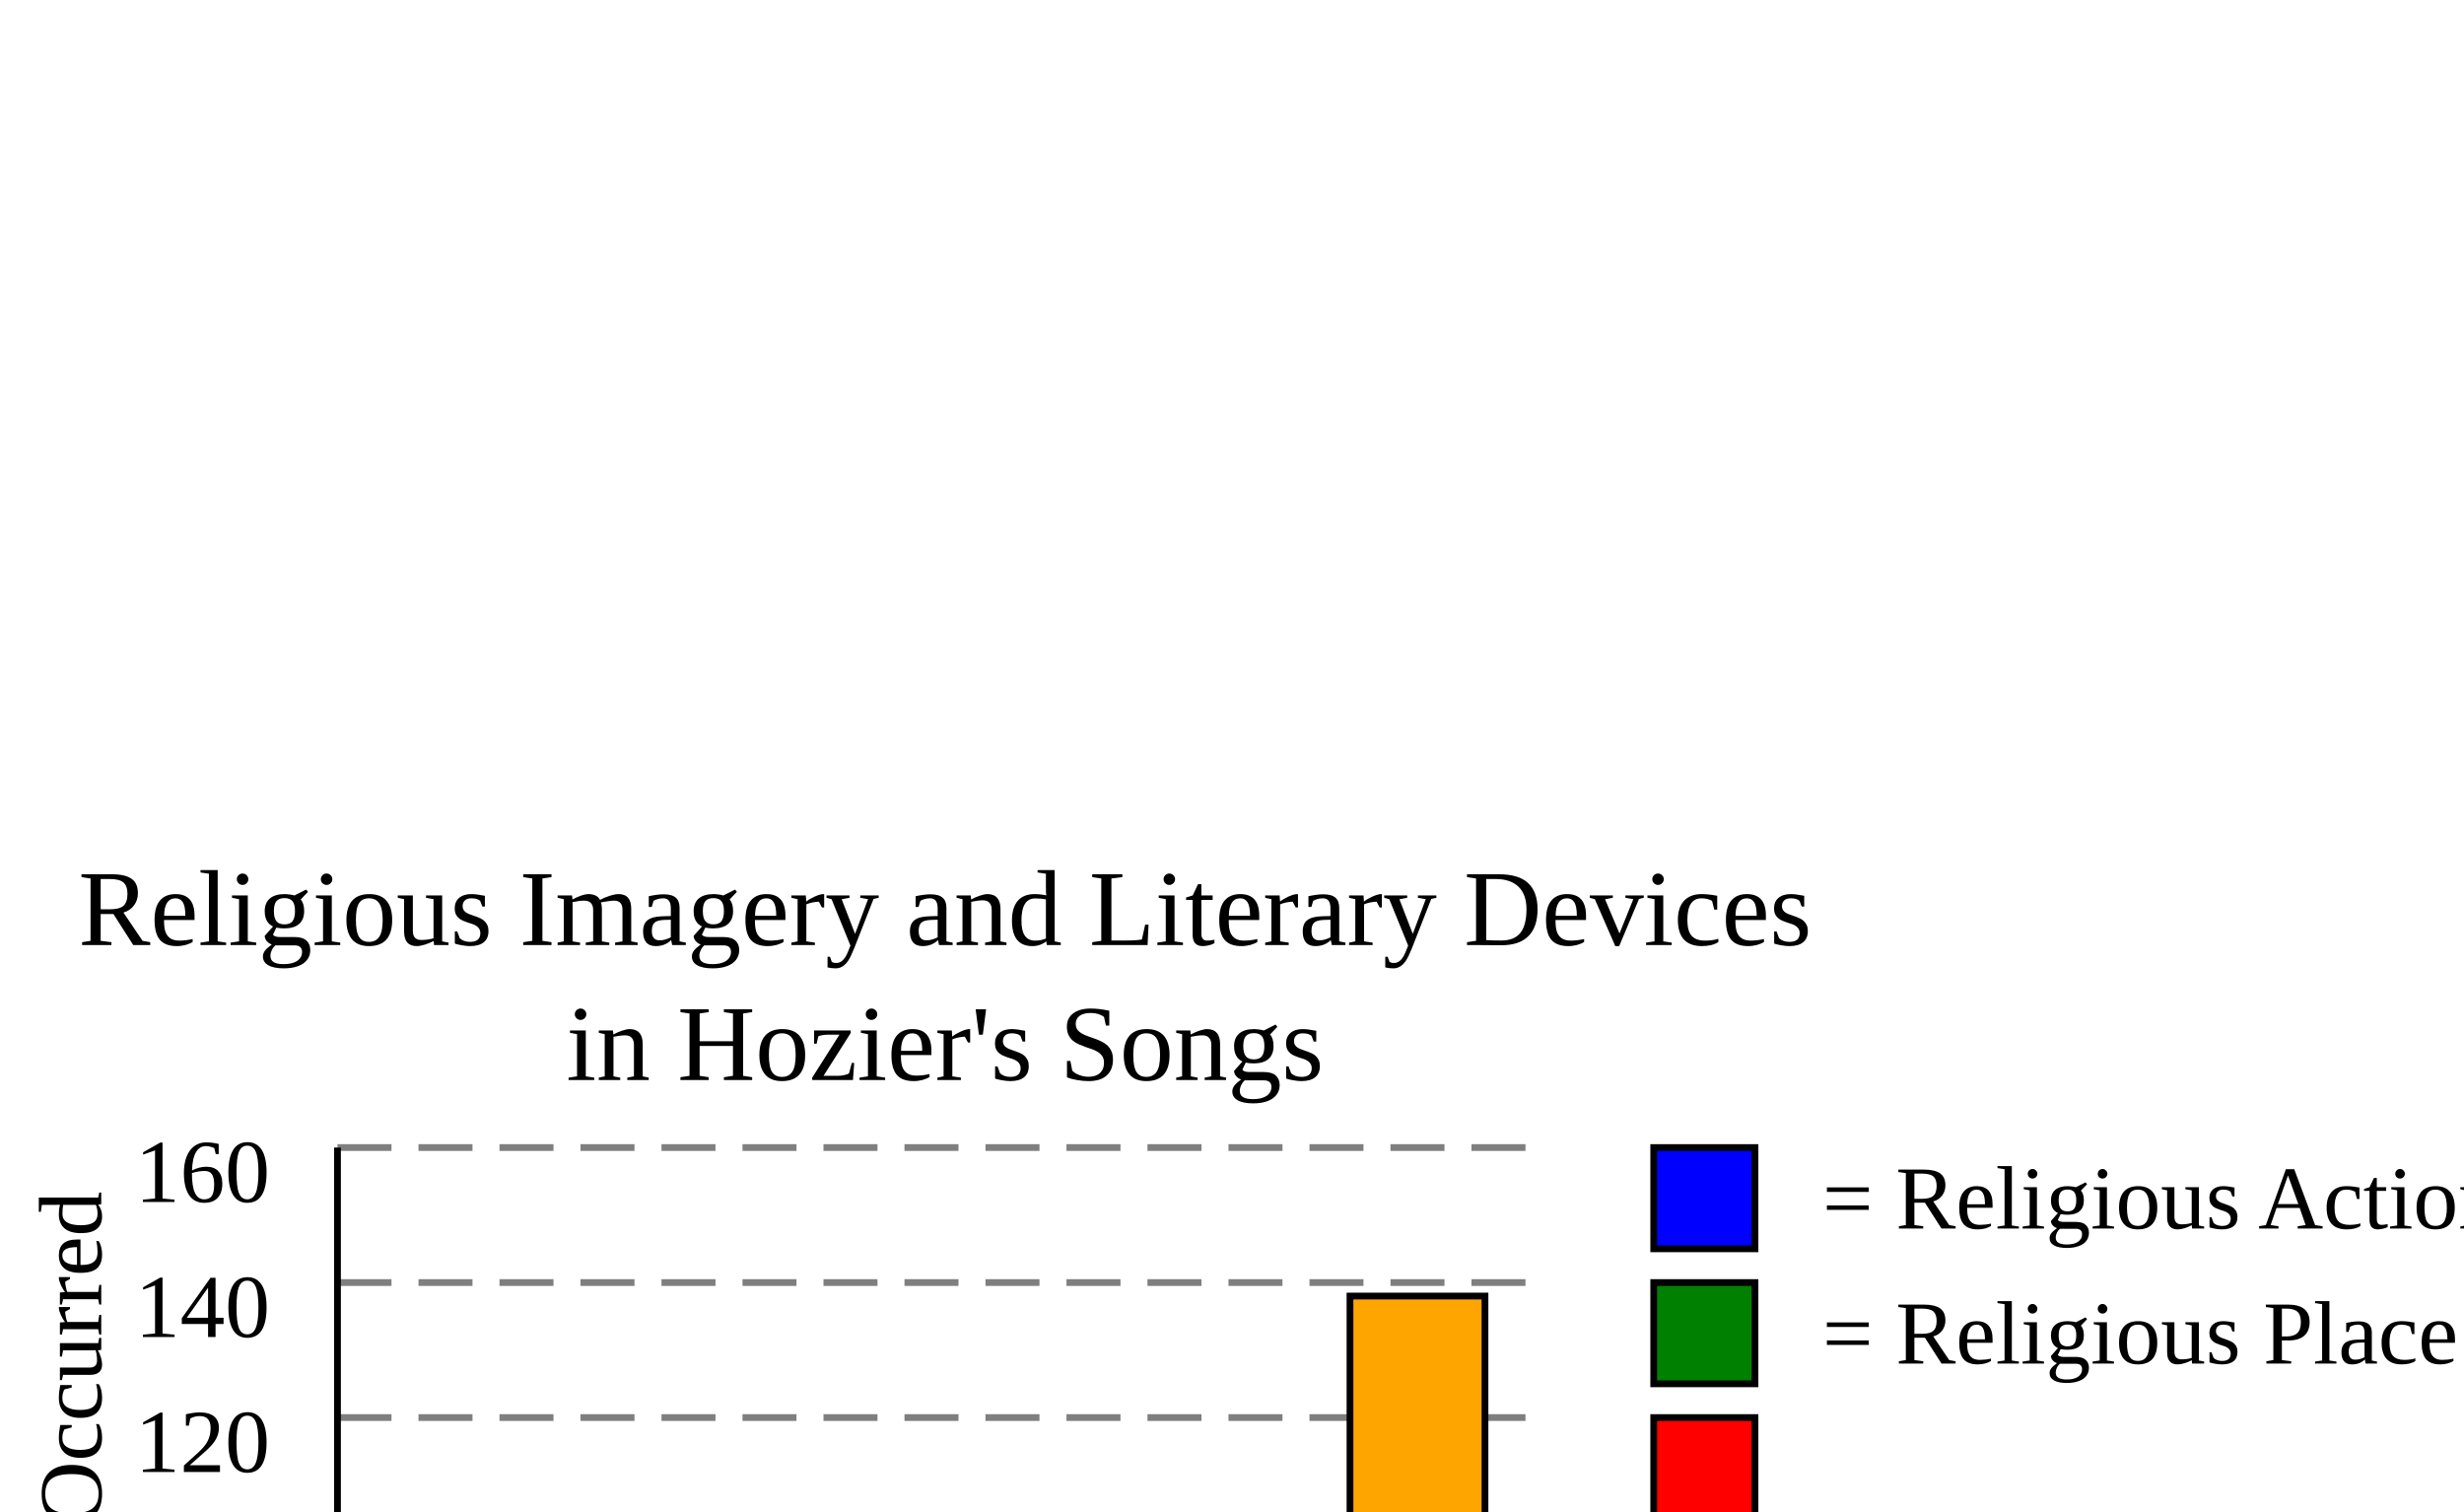
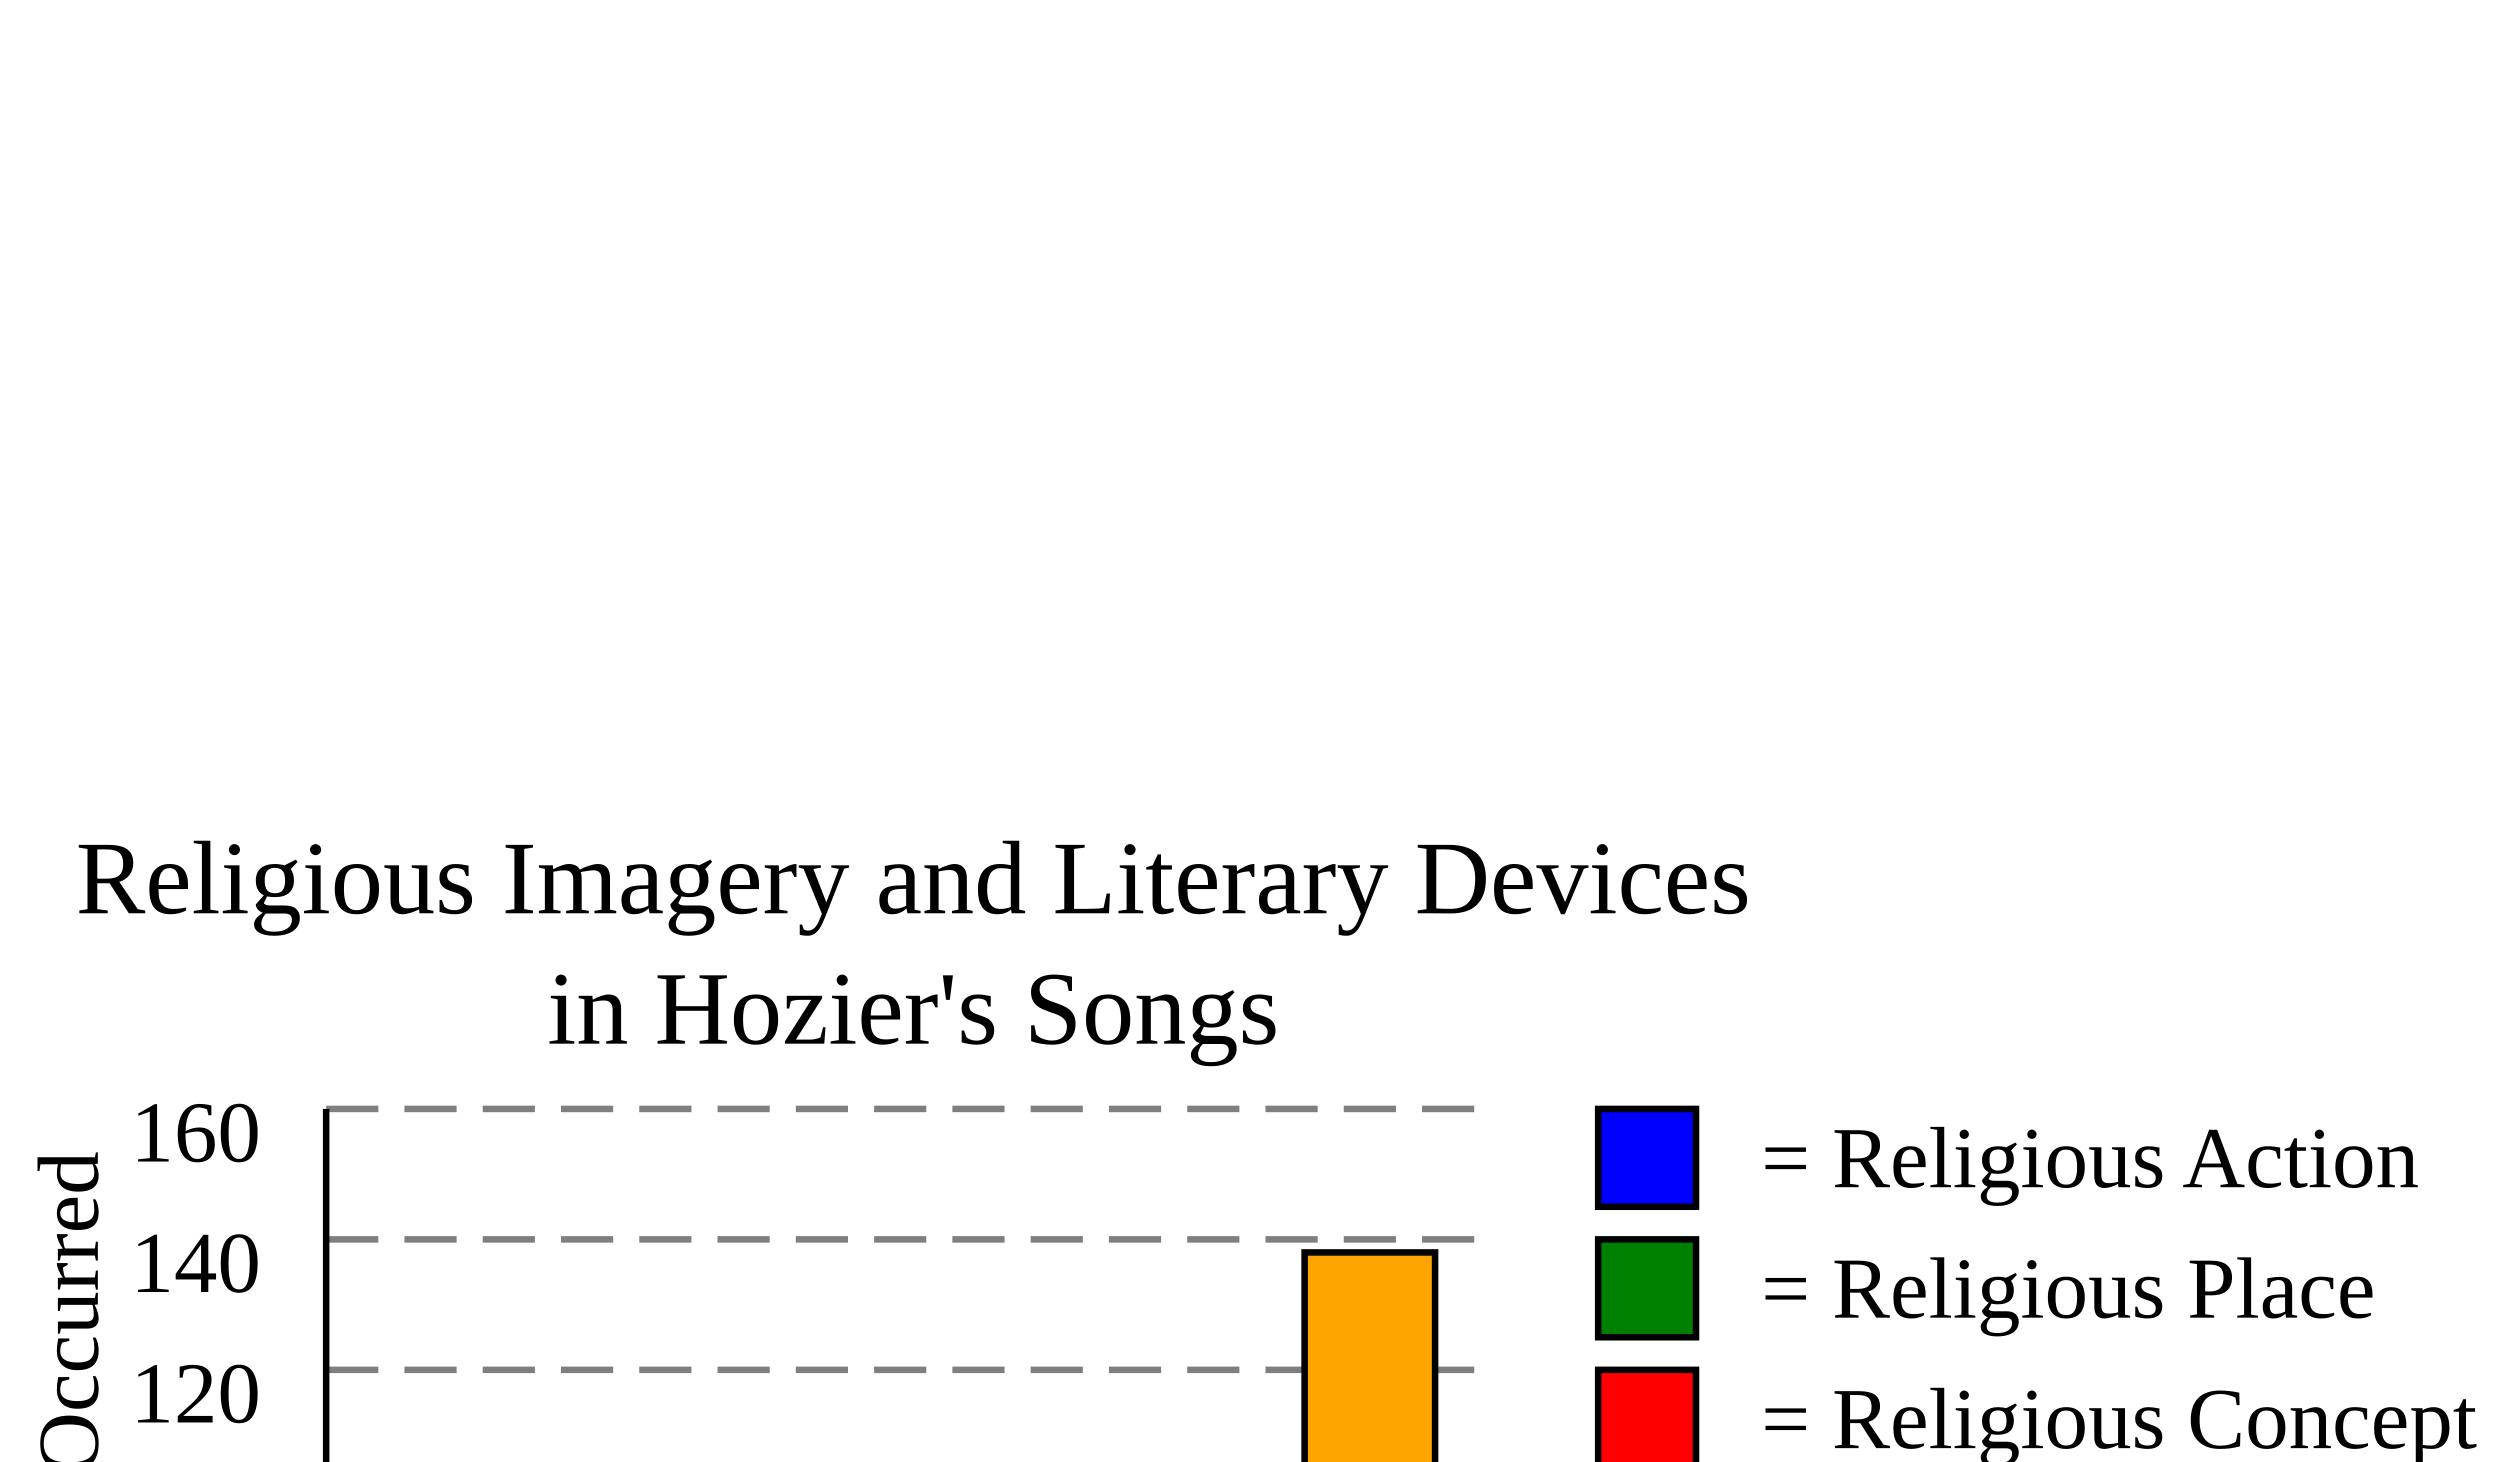
<svg xmlns="http://www.w3.org/2000/svg" height="100%" width="100%">
  <g transform="translate(30, 330)">
    <line x1="20" x2="20" y1="0" y2="-160" stroke="black" stroke-width="1" />
    <line x1="20" x2="200" y1="0" y2="0" stroke="black" stroke-width="1" />
    <line x1="20" x2="200" y1="-160" y2="-160" stroke="black" opacity="0.5" stroke-dasharray="8 4" stroke-width="1" />
    <line x1="20" x2="200" y1="-140" y2="-140" stroke="black" opacity="0.5" stroke-dasharray="8 4" stroke-width="1" />
    <line x1="20" x2="200" y1="-120" y2="-120" stroke="black" opacity="0.5" stroke-dasharray="8 4" stroke-width="1" />
    <line x1="20" x2="200" y1="-100" y2="-100" stroke="black" opacity="0.5" stroke-dasharray="8 4" stroke-width="1" />
    <line x1="20" x2="200" y1="-80" y2="-80" stroke="black" opacity="0.5" stroke-dasharray="8 4" stroke-width="1" />
    <line x1="20" x2="200" y1="-60" y2="-60" stroke="black" opacity="0.5" stroke-dasharray="8 4" stroke-width="1" />
    <line x1="20" x2="200" y1="-40" y2="-40" stroke="black" opacity="0.5" stroke-dasharray="8 4" stroke-width="1" />
    <line x1="20" x2="200" y1="-20" y2="-20" stroke="black" opacity="0.5" stroke-dasharray="8 4" stroke-width="1" />
    <text x="10" y="5" alignment-baseline="middle" text-anchor="end" font-size="small">0</text>
    <text x="10" y="-15" alignment-baseline="middle" text-anchor="end" font-size="small">20</text>
    <text x="10" y="-35" dominant-baseline="middle" text-anchor="end" font-size="small">40</text>
    <text x="10" y="-55" dominant-baseline="middle" text-anchor="end" font-size="small">60</text>
    <text x="10" y="-75" dominant-baseline="middle" text-anchor="end" font-size="small">80</text>
    <text x="10" y="-95" dominant-baseline="middle" text-anchor="end" font-size="small">100</text>
    <text x="10" y="-115" dominant-baseline="middle" text-anchor="end" font-size="small">120</text>
    <text x="10" y="-135" dominant-baseline="middle" text-anchor="end" font-size="small">140</text>
    <text x="10" y="-155" dominant-baseline="middle" text-anchor="end" font-size="small">160</text>
    <rect x="20" y="-19" height="19" width="20" fill="blue" stroke="black" stroke-width="1" />
    <rect x="50" y="-14" height="14" width="20" fill="green" stroke="black" stroke-width="1" />
    <rect x="80" y="-10" height="10" width="20" fill="red" stroke="black" stroke-width="1" />
    <rect x="110" y="-48" height="48" width="20" fill="yellow" stroke="black" stroke-width="1" />
    <rect x="140" y="-24" height="24" width="20" fill="purple" stroke="black" stroke-width="1" />
    <rect x="170" y="-138" height="138" width="20" fill="orange" stroke="black" stroke-width="1" />
    <text x="110" y="-190" text-anchor="middle" font-size="medium">Religious Imagery and Literary Devices</text>
    <text x="110" y="-170" text-anchor="middle" font-size="medium">in Hozier's Songs</text>
    <text x="80" y="-15" text-anchor="middle" transform="rotate(-90)" font-size="small">Number of Times Occurred</text>
    <text x="105" y="20" text-anchor="middle" font-size="small">Type of Imagery</text>
    <rect x="215" y="-160" width="15" height="15" stroke="black" stroke-width="1" fill="blue" />
    <rect x="215" y="-140" width="15" height="15" stroke="black" stroke-width="1" fill="green" />
    <rect x="215" y="-120" width="15" height="15" stroke="black" stroke-width="1" fill="red" />
    <rect x="215" y="-100" width="15" height="15" stroke="black" stroke-width="1" fill="yellow" />
    <rect x="215" y="-80" width="15" height="15" stroke="black" stroke-width="1" fill="purple" />
    <rect x="215" y="-60" width="15" height="15" stroke="black" stroke-width="1" fill="orange" />
    <text x="240" y="-148" font-size="small">= Religious Action</text>
    <text x="240" y="-128" font-size="small">= Religious Place</text>
+     <text x="240" y="-108" font-size="small">= Religious Concept</text>
+     <text x="240" y="-88" font-size="small">= Religious Reference</text>
+     <text x="240" y="-68" font-size="small">= Religious Figure</text>
+     <text x="240" y="-48" font-size="small">= Literary Device</text>
  </g>
</svg>
